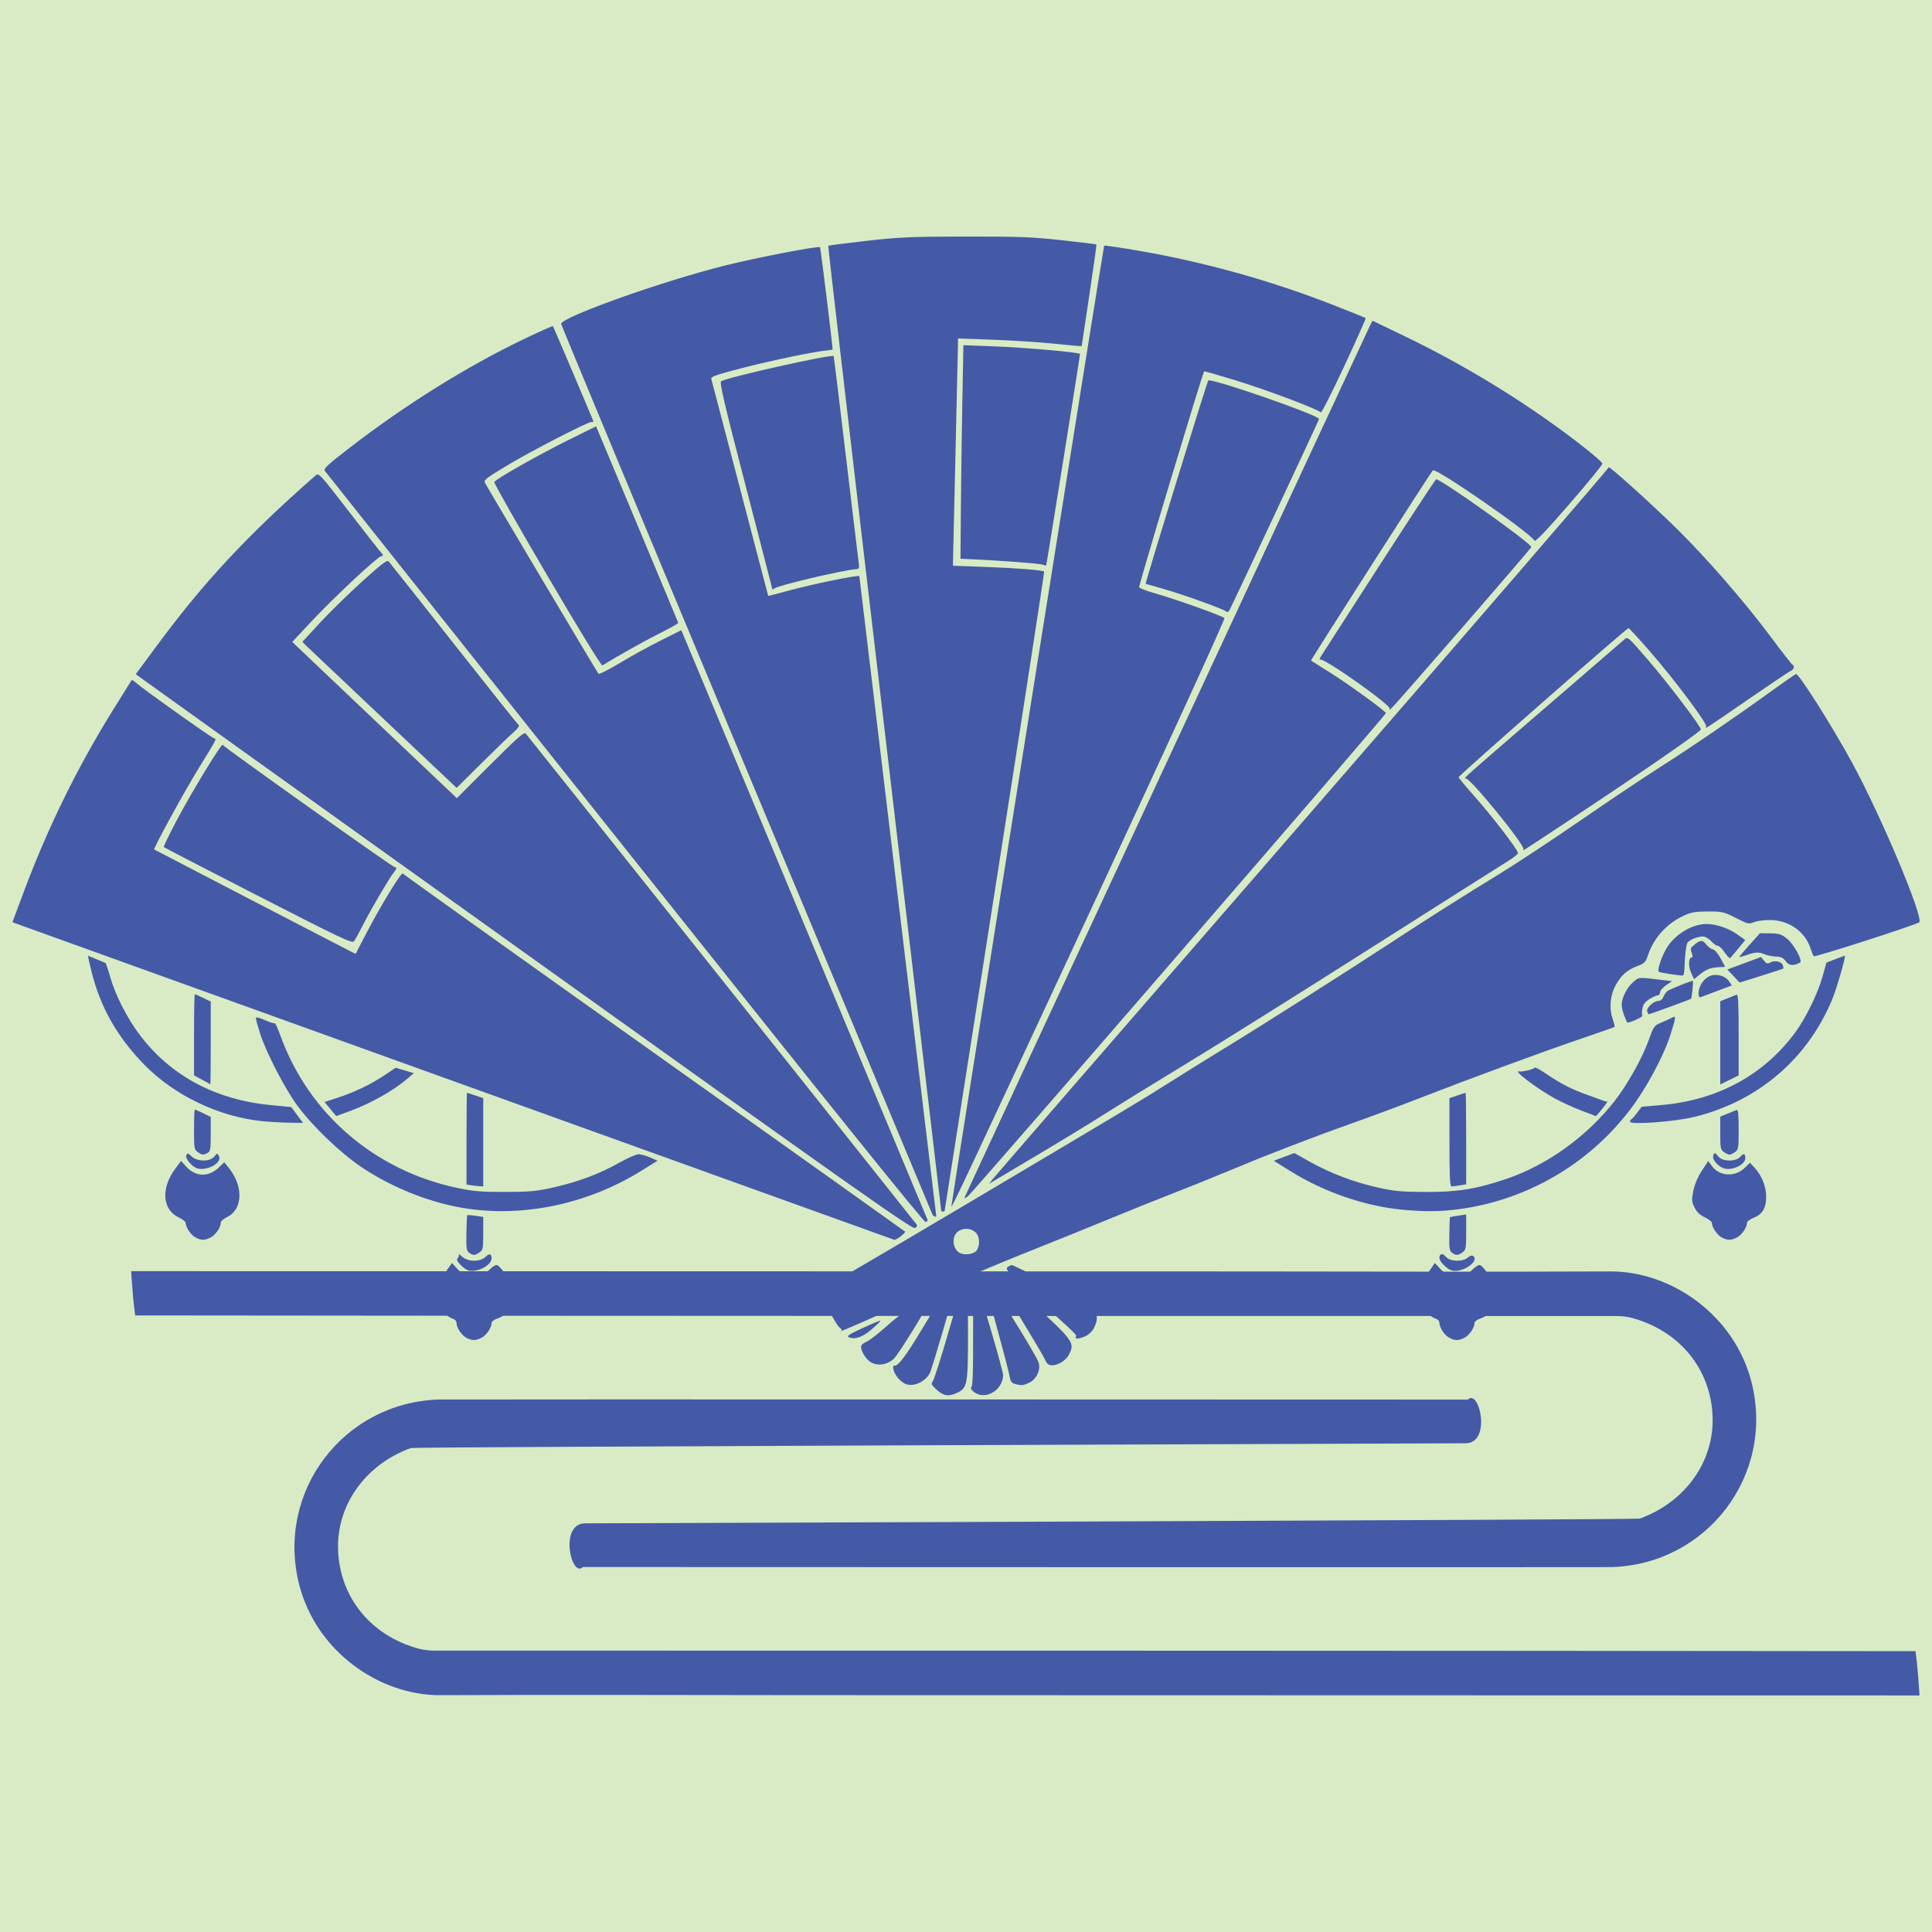
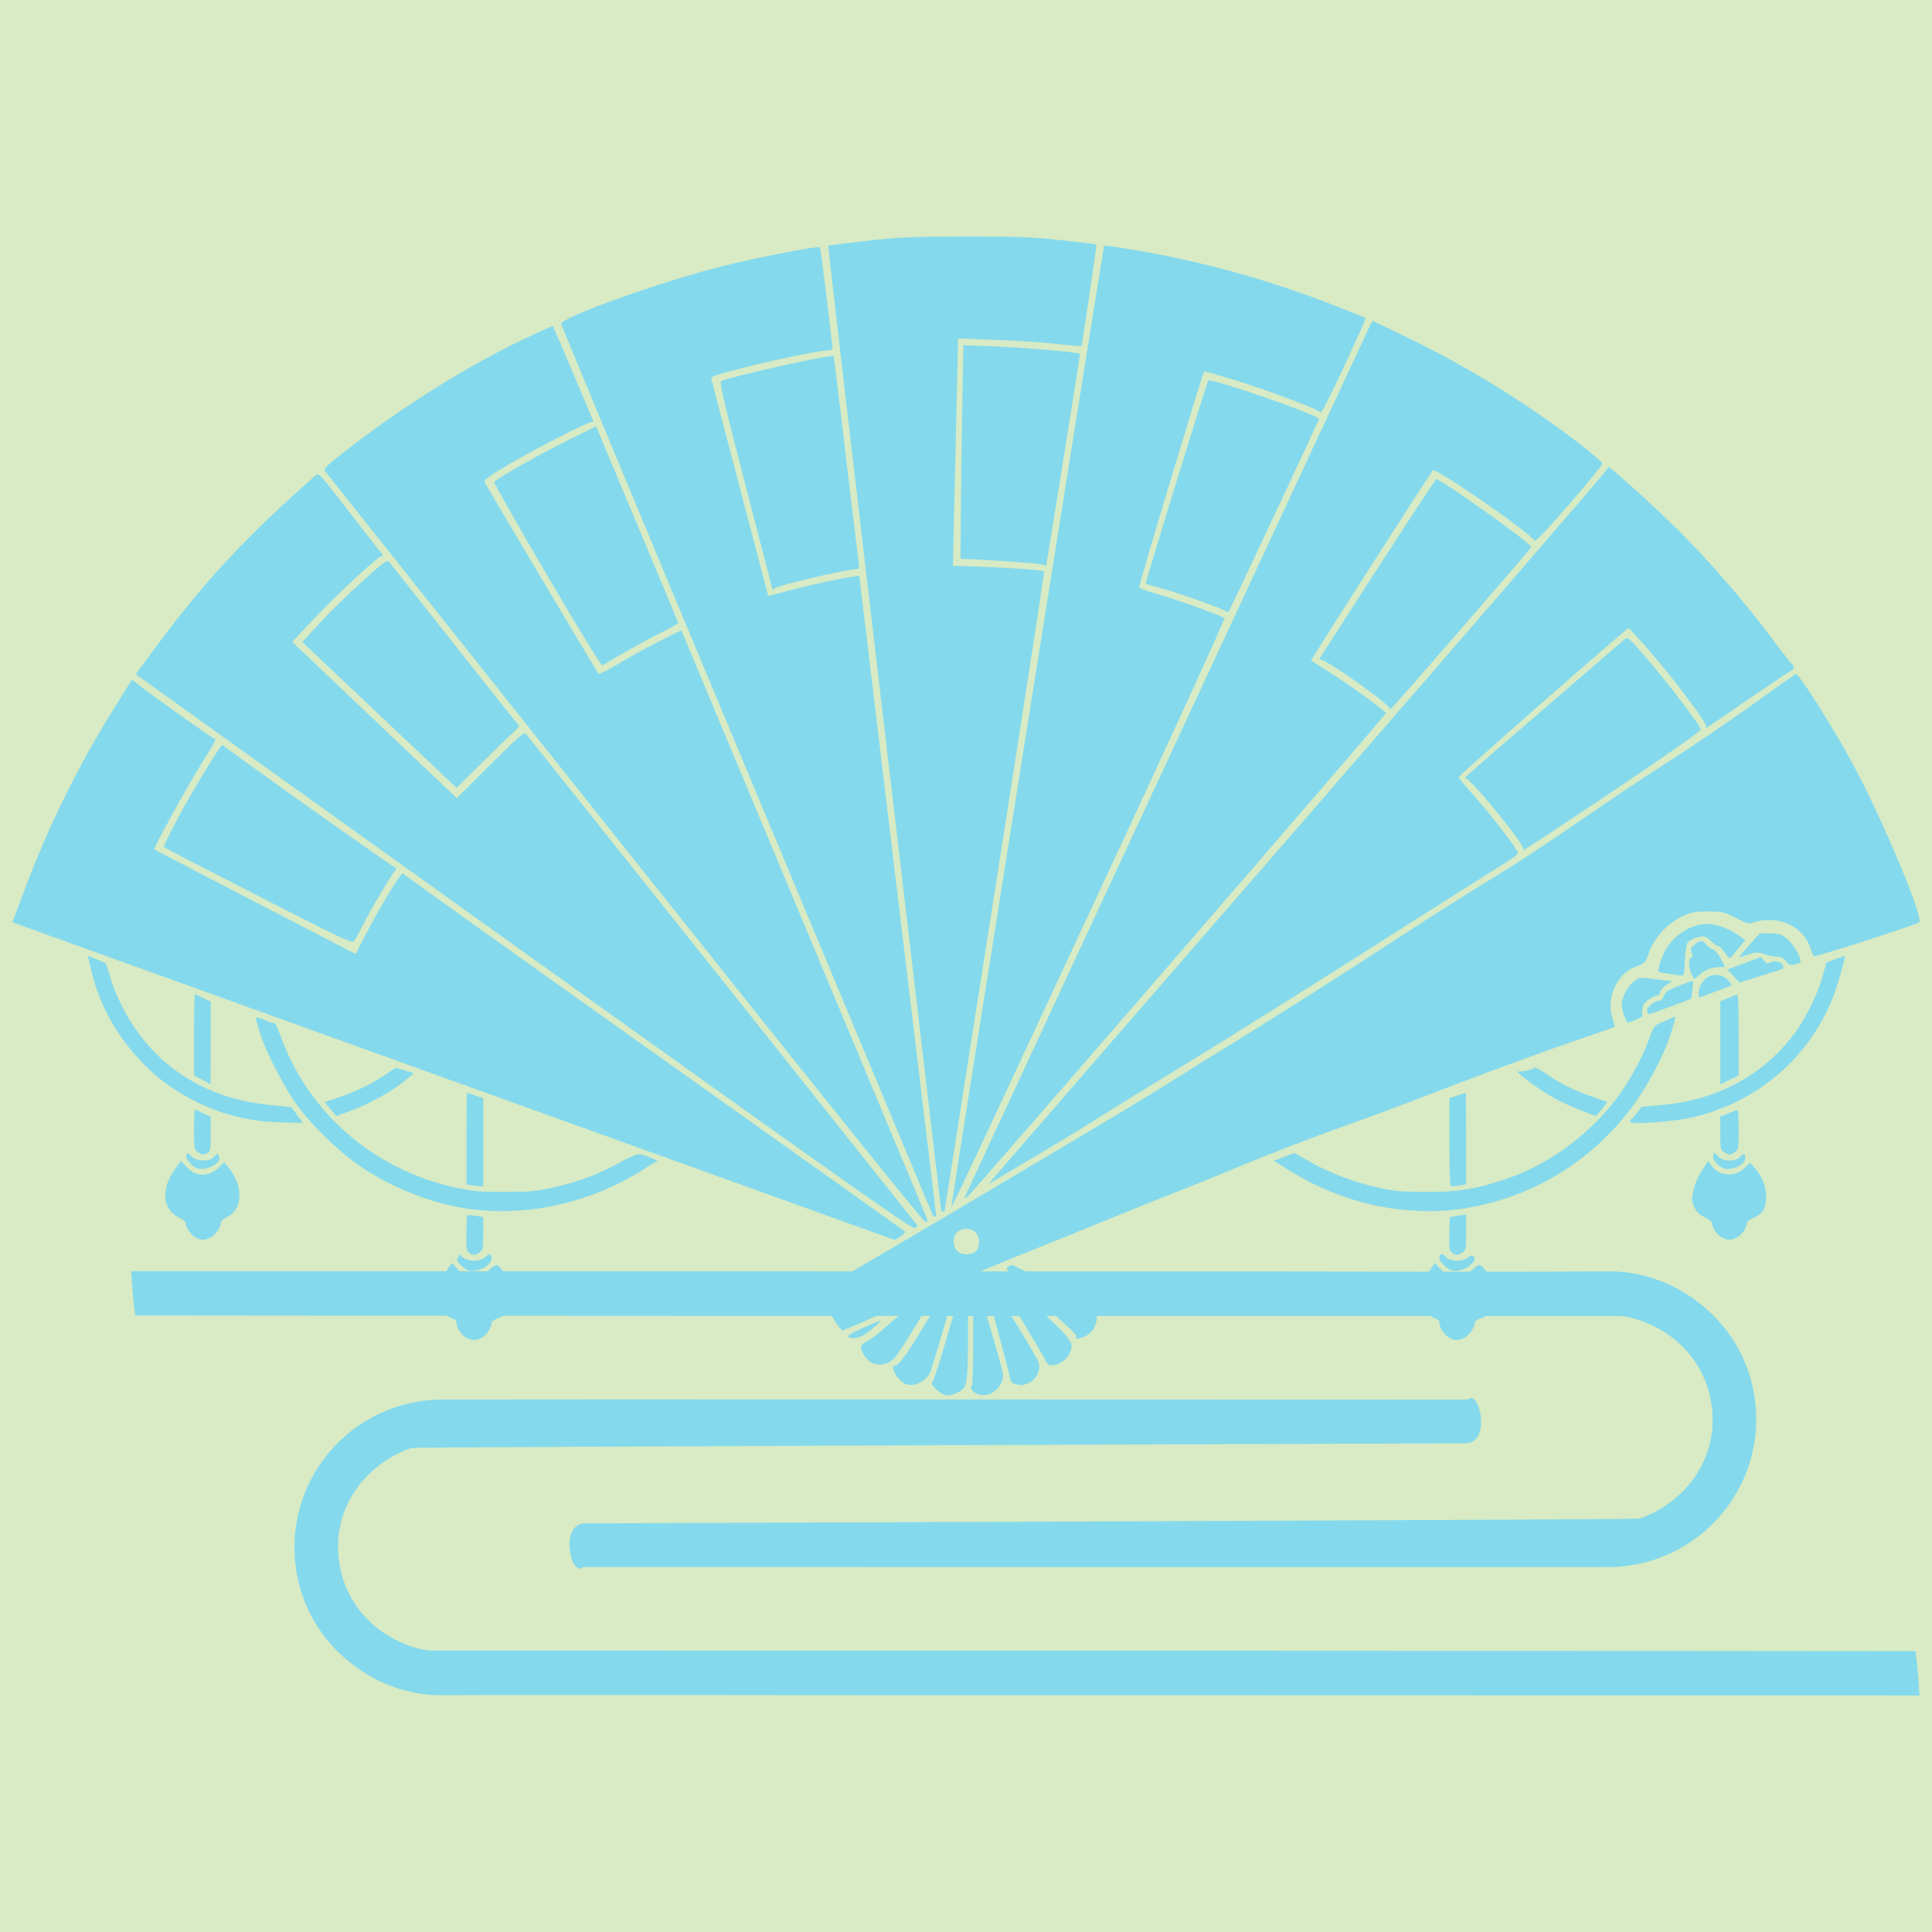
<svg xmlns="http://www.w3.org/2000/svg" version="1.1" viewBox="108 65 2048 2048" width="2048" height="2048">
  <defs />
+   <style>
+     path {
+       fill: #85D9EC; 
+     } 
+     @media (prefers-color-scheme: dark) {
+       path {
+         fill: #495AA1; 
+       }
+     }
+   </style>
  <g id="2048" stroke-opacity="1" stroke="none" stroke-dasharray="none" fill-opacity="1" fill="none">
    <rect fill="#d8ebc4" x="108" y="65" width="2048" height="2048" />
    <g id="2048_レイヤー_1">
      <g id="Graphic_4">
        <path d="M 2138.526 1815.322 C 2140.593 1830.453 2141.622 1845.407 2142.781 1862.249 C 2136.559 1862.249 2131.799 1862.251 2127.039 1862.249 C 1738.6 1862.153 1350.159 1862.063 961.72 1861.956 C 832.749 1861.919 703.775 1861.374 574.809 1861.972 C 510.277 1862.272 442.611 1815.61 424.837 1743.486 C 400.724 1645.64 472.232 1551.829 573.158 1548.543 C 582.619 1548.234 1656.685 1548.62 1663.99 1548.62 C 1676.128 1536.482 1689.543 1594.935 1661.435 1594.935 C 1657.879 1594.935 547.097 1598.687 543.601 1599.949 C 495.224 1617.429 464.442 1660.709 466.398 1708.669 C 468.442 1758.871 501.697 1799.313 552.341 1812.789 C 557.763 1814.232 563.591 1814.701 569.228 1814.703 C 824.883 1814.79 1080.536 1814.722 1336.191 1814.784 C 1603.29 1814.845 1870.39 1815.019 2138.526 1815.322 Z" fill="#445aa6" />
      </g>
      <g id="Graphic_5">
        <path d="M 251.267 1459.416 C 249.2 1444.285 248.171 1429.331 247.012 1412.489 C 253.234 1412.489 257.994 1412.487 262.755 1412.489 C 651.193 1412.585 1039.634 1412.674 1428.073 1412.782 C 1557.044 1412.819 1686.018 1413.364 1814.985 1412.766 C 1879.516 1412.466 1947.182 1459.128 1964.956 1531.252 C 1989.07 1629.098 1917.561 1722.909 1816.636 1726.195 C 1807.174 1726.504 733.108 1726.118 725.803 1726.118 C 713.666 1738.256 700.25 1679.803 728.359 1679.803 C 731.914 1679.803 1842.696 1676.051 1846.192 1674.789 C 1894.569 1657.308 1925.351 1614.029 1923.396 1566.069 C 1921.351 1515.867 1888.096 1475.424 1837.452 1461.949 C 1832.03 1460.506 1826.202 1460.037 1820.565 1460.035 C 1564.91 1459.948 1309.257 1460.016 1053.602 1459.954 C 786.503 1459.893 519.403 1459.719 251.267 1459.416 Z" fill="#445aa6" />
      </g>
      <g id="Graphic_3">
        <path d="M 1100.946 1538.185 C 1095.308 1533.018 1094.718 1531.783 1096.732 1529.357 C 1098.02 1527.805 1105.364 1504.84 1113.053 1478.324 C 1125.716 1434.653 1128.54 1427.352 1132.804 1427.265 C 1133.535 1427.25 1134.133 1449.644 1134.133 1477.03 C 1134.133 1532.681 1133.496 1536.252 1122.653 1541.398 C 1113.616 1545.686 1108.267 1544.895 1100.946 1538.185 Z M 1144.765 1542.935 C 1139.859 1541.131 1135.688 1536.562 1137.772 1535.274 C 1139.13 1534.435 1139.663 1517.352 1139.527 1479.022 C 1139.4 1442.863 1139.961 1423.586 1141.163 1422.843 C 1142.17 1422.222 1142.993 1421.991 1142.993 1422.332 C 1142.993 1422.672 1149.373 1444.417 1157.17 1470.653 C 1164.967 1496.889 1171.346 1520.26 1171.346 1522.588 C 1171.346 1536.228 1156.803 1547.361 1144.765 1542.935 Z M 1067.682 1531.952 C 1062.429 1529.657 1056.593 1522.712 1055.199 1517.099 C 1054.524 1514.38 1054.68 1512.387 1055.545 1512.669 C 1059.658 1514.01 1067.787 1503.299 1087.008 1471.208 C 1104.472 1442.05 1108.794 1436.012 1113.331 1434.43 C 1116.317 1433.389 1119.012 1432.791 1119.321 1433.099 C 1120.09 1433.869 1095.86 1516.521 1093.678 1520.569 C 1088.549 1530.087 1075.995 1535.584 1067.682 1531.952 Z M 1183.75 1531.976 C 1180.28 1531.013 1179.074 1529.228 1178.184 1523.736 C 1177.558 1519.88 1170.991 1494.825 1163.59 1468.058 C 1156.189 1441.29 1150.775 1418.747 1151.559 1417.963 C 1153.347 1416.176 1207.139 1501.98 1209.147 1509.822 C 1211.17 1517.721 1206.554 1527.11 1198.851 1530.765 C 1192.555 1533.753 1190.686 1533.903 1183.75 1531.976 Z M 1031.924 1509.498 C 1026.538 1506.783 1020.723 1497.859 1020.723 1492.307 C 1020.723 1490.867 1023.314 1488.616 1026.482 1487.304 C 1029.649 1485.992 1039.438 1478.419 1048.235 1470.474 C 1059.039 1460.717 1069.017 1453.622 1078.986 1448.61 C 1087.102 1444.529 1094.022 1441.469 1094.363 1441.81 C 1095.832 1443.279 1060.087 1501.585 1055.198 1505.693 C 1048.066 1511.686 1039.155 1513.143 1031.924 1509.498 Z M 1217.911 1510.081 C 1216.968 1508.862 1215.776 1506.669 1215.261 1505.207 C 1214.747 1503.745 1202.245 1482.62 1187.48 1458.261 C 1162.906 1417.72 1157.992 1406.882 1168.372 1416.116 C 1248.015 1486.975 1247.858 1486.794 1241.37 1500.468 C 1237 1509.677 1222.269 1515.713 1217.911 1510.081 Z M 602.101 1482.941 C 597.129 1480.243 591.889 1472.136 591.889 1467.141 C 591.889 1465.6 590.494 1463.836 588.788 1463.221 C 575.508 1458.429 569.164 1444.622 573.206 1429.303 C 574.482 1424.464 578.117 1416.739 581.283 1412.138 L 587.039 1403.771 L 592.734 1409.987 C 602.293 1420.422 617.154 1420.986 626.465 1411.267 C 629.255 1408.356 632.784 1405.975 634.307 1405.977 C 637.978 1405.981 647.87 1420.936 650.244 1430.07 C 651.698 1435.667 651.55 1439.263 649.6 1445.743 C 646.521 1455.973 642.954 1460.154 635.09 1462.749 C 631.797 1463.836 629.102 1465.899 629.102 1467.334 C 629.102 1472.328 623.692 1480.357 618.528 1483.027 C 612.105 1486.348 608.344 1486.329 602.101 1482.941 Z M 1644.06 1482.941 C 1639.088 1480.243 1633.848 1472.136 1633.848 1467.141 C 1633.848 1465.6 1632.453 1463.836 1630.747 1463.221 C 1617.467 1458.429 1611.123 1444.622 1615.165 1429.303 C 1616.441 1424.464 1620.076 1416.739 1623.242 1412.138 L 1628.998 1403.771 L 1634.693 1409.987 C 1644.252 1420.422 1659.113 1420.986 1668.424 1411.267 C 1671.214 1408.356 1674.743 1405.975 1676.266 1405.977 C 1679.938 1405.981 1689.83 1420.936 1692.203 1430.07 C 1693.657 1435.667 1693.509 1439.263 1691.559 1445.743 C 1688.48 1455.973 1684.913 1460.154 1677.049 1462.749 C 1673.756 1463.836 1671.061 1465.899 1671.061 1467.334 C 1671.061 1472.328 1665.651 1480.357 1660.487 1483.027 C 1654.064 1486.348 1650.303 1486.329 1644.06 1482.941 Z M 1007.689 1482.483 C 1005.127 1481.411 1008.41 1479.26 1022.563 1472.738 C 1032.552 1468.136 1040.998 1464.643 1041.333 1464.978 C 1041.668 1465.312 1037.56 1469.369 1032.205 1473.992 C 1022.361 1482.49 1014.345 1485.266 1007.689 1482.483 Z M 1248.42 1482.186 C 1249.686 1480.138 1251.031 1481.46 1207.011 1441.457 C 1176.552 1413.778 1173.262 1410.25 1176.023 1408.232 C 1177.722 1406.989 1179.764 1405.973 1180.56 1405.973 C 1181.357 1405.973 1199.403 1414.677 1220.663 1425.316 C 1269.833 1449.92 1275.698 1455.788 1267.785 1472.463 C 1266.192 1475.82 1262.457 1479.555 1259.1 1481.148 C 1252.476 1484.292 1246.777 1484.845 1248.42 1482.186 Z M 1000.025 1475.489 C 1000.825 1475.058 999.922 1473.614 998.02 1472.282 C 996.118 1470.949 991.213 1462.861 987.12 1454.308 C 983.027 1445.754 978.946 1437.371 978.05 1435.679 C 975.926 1431.665 975.996 1430.782 978.44 1430.782 C 980.956 1430.782 1024.579 1405.458 1139.449 1337.313 C 1298.873 1242.739 1320.875 1229.55 1347.764 1212.44 C 1362.328 1203.173 1388.997 1186.599 1407.027 1175.608 C 1444.032 1153.051 1534.074 1095.917 1580.687 1065.415 C 1624.104 1037.005 1659.604 1014.504 1696.756 991.847 C 1714.299 981.148 1753.18 955.501 1783.158 934.853 C 1813.136 914.205 1851.013 888.827 1867.329 878.456 C 1900.528 857.356 1946.296 826.123 1984.361 798.592 C 1998.3 788.51 2010.66 779.916 2011.827 779.493 C 2014.602 778.488 2049.93 834.311 2071.2 873.309 C 2102.143 930.044 2148.016 1039.249 2142.37 1042.738 C 2136.86 1046.144 2031.849 1079.908 2030.699 1078.644 C 2030.007 1077.883 2028.422 1074.07 2027.176 1070.172 C 2021.583 1052.67 2004.529 1040.595 1984.921 1040.252 C 1978.459 1040.139 1970.595 1041.144 1967.405 1042.49 C 1961.916 1044.805 1960.912 1044.575 1948.075 1038.06 C 1935.276 1031.563 1933.653 1031.189 1918.424 1031.215 C 1904.795 1031.238 1900.778 1031.958 1892.353 1035.884 C 1874.961 1043.991 1861.18 1059.162 1855.222 1076.761 C 1852.412 1085.062 1851.423 1086.111 1843.563 1089.113 C 1832.982 1093.155 1827.085 1098.242 1821.193 1108.413 C 1815.027 1119.054 1813.467 1133.241 1817.242 1144.322 C 1818.851 1149.044 1819.864 1153.21 1819.494 1153.581 C 1819.124 1153.951 1802.122 1159.927 1781.711 1166.861 C 1742.579 1180.156 1664.019 1209.136 1609.04 1230.558 C 1591.009 1237.583 1559.91 1249.123 1539.93 1256.202 C 1497.214 1271.337 1452.238 1288.721 1407.913 1307.228 C 1390.37 1314.553 1365.251 1324.679 1352.094 1329.732 C 1338.937 1334.784 1309.034 1346.794 1285.642 1356.42 C 1262.252 1366.047 1227.165 1380.257 1207.673 1387.997 C 1164.298 1405.223 1091.277 1435.988 1040.215 1458.551 C 1007.378 1473.061 994.365 1478.545 1000.025 1475.489 Z M 1142.268 1391.664 C 1145.909 1388.642 1147.018 1379.991 1144.449 1374.646 C 1139.785 1364.942 1123.587 1365.42 1119.798 1375.374 C 1117.278 1381.993 1119.862 1390.291 1125.333 1393.149 C 1129.955 1395.564 1138.468 1394.817 1142.268 1391.664 Z M 604.981 1411.859 C 602.922 1411.445 599.013 1408.785 596.293 1405.946 C 592.428 1401.911 591.791 1400.253 593.376 1398.343 C 594.49 1397 594.811 1395.177 594.089 1394.292 C 593.366 1393.407 594.962 1394.61 597.634 1396.965 C 604.172 1402.728 616.695 1402.942 622.603 1397.392 C 626.877 1393.376 629.102 1393.875 629.102 1398.849 C 629.102 1406.124 614.81 1413.832 604.981 1411.859 Z M 1647.139 1411.814 C 1642.152 1410.591 1633.848 1402.371 1633.848 1398.658 C 1633.848 1393.661 1637.232 1392.978 1640.71 1397.273 C 1644.849 1402.384 1658.572 1402.887 1663.839 1398.121 C 1665.739 1396.401 1668.141 1395.518 1669.177 1396.158 C 1677.435 1401.261 1658.616 1414.63 1647.139 1411.814 Z M 605.295 1392.986 C 602.501 1390.943 602.116 1388.194 602.391 1372.219 C 602.566 1362.092 602.992 1353.523 603.339 1353.176 C 603.685 1352.83 607.63 1353.095 612.105 1353.766 L 620.242 1354.987 L 620.242 1372.405 C 620.242 1388.397 619.919 1390.05 616.303 1392.583 C 611.49 1395.954 609.455 1396.028 605.295 1392.986 Z M 1647.246 1392.981 C 1644.458 1390.942 1644.063 1388.235 1644.345 1373.097 C 1644.525 1363.46 1644.828 1355.426 1645.019 1355.245 C 1645.21 1355.064 1649.154 1354.352 1653.784 1353.663 L 1662.201 1352.41 L 1662.201 1371.117 C 1662.201 1388.439 1661.909 1390.028 1658.263 1392.583 C 1653.448 1395.955 1651.414 1396.029 1647.246 1392.981 Z M 315.03 1376.619 C 310.271 1374.036 304.819 1365.866 304.819 1361.315 C 304.819 1360.048 301.43 1357.397 297.288 1355.425 C 280.11 1347.248 278.449 1324.725 293.516 1304.273 L 299.902 1295.604 L 305.707 1301.94 C 315.518 1312.65 329.197 1312.943 339.873 1302.67 L 345.688 1297.075 L 350.022 1302.35 C 366.283 1322.142 365.653 1346.878 348.677 1355.173 C 345.022 1356.959 342.032 1359.59 342.032 1361.02 C 342.032 1366.006 336.618 1374.036 331.457 1376.705 C 325.035 1380.026 321.273 1380.006 315.03 1376.619 Z M 600.749 1215.382 C 350.759 1125.343 140.581 1049.627 133.688 1047.124 L 121.154 1042.574 L 133.92 1008.528 C 159.18 941.162 190.57 877.394 228.314 816.77 C 238.629 800.202 247.307 786.31 247.598 785.9 C 247.889 785.49 249.919 786.765 252.108 788.733 C 259.475 795.356 333.216 847.781 335.166 847.781 C 337.982 847.781 336.909 849.842 319.436 878 C 304.591 901.921 270.227 964.605 271.475 965.485 C 272.281 966.053 469.068 1068.165 477.747 1072.518 L 484.989 1076.151 L 496.199 1054.555 C 511.198 1025.661 533.649 988.846 534.99 990.945 C 535.584 991.874 655.284 1077.344 800.99 1180.879 C 946.696 1284.413 1066.566 1369.738 1067.369 1370.489 C 1068.586 1371.629 1058.047 1379.71 1055.954 1379.241 C 1055.582 1379.157 850.74 1305.421 600.749 1215.382 Z M 1932.902 1376.619 C 1928.143 1374.036 1922.691 1365.866 1922.691 1361.315 C 1922.691 1360.048 1919.302 1357.397 1915.159 1355.425 C 1909.899 1352.921 1906.606 1349.758 1904.236 1344.933 C 1901.179 1338.709 1901.059 1336.96 1903.026 1327.256 C 1904.391 1320.522 1907.746 1312.592 1911.978 1306.098 L 1918.747 1295.71 L 1922.797 1301.188 C 1930.818 1312.037 1947.182 1312.948 1957.331 1303.113 L 1963.033 1297.586 L 1967.711 1302.606 C 1975.432 1310.89 1980.152 1322.505 1980.22 1333.391 C 1980.297 1345.549 1976.338 1352.21 1966.811 1355.953 C 1963.012 1357.445 1959.903 1359.781 1959.903 1361.143 C 1959.903 1366.018 1954.436 1374.064 1949.329 1376.705 C 1942.907 1380.026 1939.145 1380.006 1932.902 1376.619 Z M 667.885 1077.605 C 444.256 917.577 259.194 785.051 256.637 783.101 L 251.988 779.558 L 274.416 749.235 C 324.57 681.431 370.165 632.536 442.293 569.211 C 445.952 566 446.211 566.277 477.734 607.071 C 495.2 629.673 510.486 649.164 511.704 650.385 C 514.418 653.103 514.535 654.629 512.029 654.629 C 508.763 654.629 462.55 697.741 439.71 722.095 L 417.838 745.417 L 422.021 749.501 C 424.321 751.748 463.571 789.026 509.242 832.341 L 592.28 911.096 L 627.694 875.683 C 657.117 846.259 663.49 840.68 665.371 842.696 C 667.015 844.458 1068.276 1348.391 1079.57 1362.878 C 1080.658 1364.272 1080.082 1365.568 1077.842 1366.767 C 1074.988 1368.294 1013.42 1324.868 667.885 1077.605 Z M 770.653 964.306 C 596.8 745.913 453.625 565.92 452.488 564.322 C 450.707 561.82 454.401 558.345 479.032 539.356 C 537.74 494.093 602.657 453.58 662.582 424.806 C 679.535 416.666 693.724 410.325 694.113 410.714 C 694.669 411.27 737.196 511.334 737.196 512.085 C 737.196 512.19 736.2 512.298 734.981 512.326 C 730.608 512.427 671.994 542.595 646.427 557.904 C 623.306 571.749 620.539 573.904 622.113 576.844 C 626.318 584.702 741.18 777.922 742.416 779.217 C 743.167 780.005 753.222 774.949 764.76 767.981 C 776.298 761.012 795.748 750.297 807.983 744.169 L 830.228 733.028 L 960.473 1044.871 C 1032.108 1216.385 1090.951 1357.333 1091.236 1358.089 C 1091.521 1358.845 1090.628 1359.896 1089.252 1360.424 C 1087.545 1361.079 986.333 1235.241 770.653 964.306 Z M 1096.408 1352.369 C 1095.917 1351.151 1007.223 1138.838 899.311 880.564 C 791.398 622.289 703.001 409.809 702.874 408.386 C 702.253 401.466 809.772 363.116 876.302 346.529 C 910.981 337.882 975.635 325.423 977.281 327.07 C 977.876 327.665 990.598 431.136 990.598 435.378 C 990.598 435.663 988.532 436.066 986.007 436.275 C 973.07 437.346 927.21 446.784 896.2 454.759 C 867.319 462.185 861.309 464.267 861.984 466.609 C 862.434 468.172 876.152 520.485 892.467 582.861 C 908.783 645.237 922.217 696.435 922.322 696.635 C 922.426 696.835 932.847 694.176 945.479 690.726 C 970.73 683.829 1018.951 674.031 1018.951 675.796 C 1018.951 676.41 1037.291 829.159 1059.707 1015.239 C 1082.124 1201.319 1100.465 1353.795 1100.465 1354.075 C 1100.465 1355.63 1097.161 1354.241 1096.408 1352.369 Z M 605.756 1346.564 C 567.201 1341.305 524.77 1324.842 490.883 1301.992 C 468.743 1287.064 439.487 1259.005 423.422 1237.291 C 410.084 1219.264 390.156 1180.746 383.741 1160.595 C 381.268 1152.825 379.245 1145.493 379.245 1144.301 C 379.245 1142.848 382.393 1143.527 388.801 1146.361 C 394.058 1148.686 398.77 1150.176 399.272 1149.674 C 399.775 1149.171 402.439 1155 405.193 1162.627 C 435.327 1246.098 505.917 1306.498 594.547 1324.647 C 610.498 1327.914 619.514 1328.617 644.164 1328.514 C 670.318 1328.406 677.081 1327.753 695.47 1323.559 C 721.445 1317.635 743.662 1309.244 764.663 1297.427 C 773.435 1292.491 782.605 1288.484 785.042 1288.523 C 787.478 1288.562 792.986 1290.129 797.281 1292.007 L 805.09 1295.421 L 786.649 1306.782 C 731.989 1340.455 666.52 1354.853 605.756 1346.564 Z M 1105.781 1348.725 C 1105.781 1348.427 1078.671 1118.236 1045.536 837.192 C 1012.402 556.146 985.6 325.892 985.977 325.516 C 986.353 325.139 1004.492 322.81 1026.286 320.34 C 1061.449 316.354 1073.29 315.838 1131.475 315.757 C 1187.869 315.678 1202.122 316.221 1233.367 319.642 C 1253.347 321.829 1269.939 323.849 1270.238 324.13 C 1270.538 324.411 1267.149 348.697 1262.707 378.098 C 1258.266 407.499 1254.632 431.731 1254.632 431.947 C 1254.632 432.163 1241.674 431.002 1225.836 429.366 C 1209.999 427.73 1180.494 425.812 1160.271 425.102 L 1123.501 423.812 L 1123.461 430.683 C 1123.438 434.462 1122.261 486.595 1120.843 546.534 C 1119.425 606.473 1118.247 657.581 1118.225 660.107 L 1118.185 664.699 L 1152.297 665.949 C 1185.959 667.183 1213.243 669.355 1214.814 670.925 C 1215.257 671.369 1191.703 823.956 1162.472 1010.009 C 1133.241 1196.062 1109.325 1348.508 1109.325 1348.778 C 1109.325 1349.047 1108.527 1349.268 1107.553 1349.268 C 1106.578 1349.268 1105.781 1349.024 1105.781 1348.725 Z M 1593.977 1347.273 C 1554.952 1343.562 1511.441 1328.574 1476.513 1306.811 L 1458.284 1295.453 L 1469.189 1291.353 L 1480.094 1287.254 L 1495.816 1296.117 C 1517.562 1308.375 1542.287 1317.852 1567.397 1323.552 C 1585.779 1327.725 1592.744 1328.401 1618.786 1328.538 C 1652.795 1328.717 1672.574 1325.542 1704.567 1314.768 C 1747.913 1300.17 1790.4 1269.596 1819.775 1231.86 C 1833.108 1214.732 1848.743 1186.853 1855.457 1168.233 C 1861.114 1152.543 1861.41 1152.131 1869.37 1148.843 C 1873.844 1146.996 1878.899 1144.68 1880.605 1143.697 C 1884.837 1141.257 1884.652 1143.171 1878.904 1161.327 C 1871.606 1184.382 1853.558 1218.068 1836.352 1240.752 C 1792.331 1298.789 1727.037 1336.951 1655.113 1346.682 C 1634.742 1349.438 1618.406 1349.595 1593.977 1347.273 Z M 1116.498 1343.882 C 1116.277 1341.401 1277.719 326.16 1278.451 325.428 C 1278.911 324.968 1295.925 327.474 1316.259 330.997 C 1385.295 342.959 1456.103 362.749 1521.167 388.266 C 1539.771 395.562 1555.305 401.842 1555.688 402.222 C 1556.07 402.602 1545.77 425.69 1532.799 453.528 C 1519.827 481.367 1508.68 503.279 1508.027 502.222 C 1506.1 499.104 1450.219 478.075 1416.332 467.716 C 1399.086 462.443 1384.729 458.375 1384.429 458.676 C 1382.777 460.328 1314.898 685.786 1315.545 687.472 C 1315.972 688.583 1324.17 691.698 1333.764 694.396 C 1353.941 700.07 1403.543 717.773 1405.919 720.149 C 1406.886 721.116 1351.361 842.419 1267.039 1023.553 C 1133.867 1309.621 1116.7 1346.15 1116.498 1343.882 Z M 1130.976 1333.32 C 1133.251 1327.805 1557.216 416.035 1560.014 410.64 L 1562.944 404.991 L 1596.112 420.941 C 1660.147 451.734 1722.868 490.068 1778.27 532.273 C 1793.863 544.153 1806.622 555.031 1806.622 556.446 C 1806.622 557.861 1790.707 577.345 1771.256 599.743 C 1746.58 628.157 1735.484 639.742 1734.547 638.068 C 1729.784 629.557 1629.81 560.381 1626.862 563.558 C 1624.2 566.427 1497.159 764.848 1497.73 765.246 C 1498.036 765.461 1507.059 771.139 1517.78 777.864 C 1537.827 790.441 1577.145 818.994 1577.141 820.974 C 1577.137 822.946 1137.908 1330.566 1133.823 1333.32 C 1130.318 1335.682 1130.001 1335.682 1130.976 1333.32 Z M 607.395 1321.418 L 602.521 1320.68 L 602.521 1272.067 C 602.521 1245.329 602.778 1223.453 603.092 1223.453 C 603.405 1223.453 607.393 1224.724 611.952 1226.278 L 620.242 1229.102 L 620.242 1275.895 L 620.242 1322.688 L 616.255 1322.422 C 614.062 1322.276 610.075 1321.824 607.395 1321.418 Z M 1644.48 1275.895 L 1644.48 1229.102 L 1652.77 1226.278 C 1657.33 1224.724 1661.317 1223.453 1661.63 1223.453 C 1661.944 1223.453 1662.201 1245.278 1662.201 1271.953 L 1662.201 1320.452 L 1655.556 1321.55 C 1651.901 1322.154 1647.914 1322.657 1646.696 1322.668 C 1644.979 1322.683 1644.48 1312.158 1644.48 1275.895 Z M 1160.714 1314.434 C 1163.15 1311.377 1311.071 1140.871 1489.427 935.533 C 1667.783 730.195 1813.488 561.389 1813.216 560.41 C 1812.392 557.446 1858.11 598.604 1885.209 625.223 C 1916.925 656.378 1957.503 703.067 1985.295 740.382 C 1996.987 756.081 2007.221 769.191 2008.037 769.516 C 2010.476 770.487 2009.716 774.673 2006.904 775.752 C 2005.464 776.305 1985.33 789.801 1962.16 805.744 C 1913.132 839.481 1915.369 838.046 1916.545 834.983 C 1917.773 831.783 1882.701 785.014 1856.711 755.192 C 1845.031 741.791 1834.937 730.826 1834.28 730.826 C 1832.4 730.826 1654.227 887.151 1654.227 888.8 C 1654.227 889.61 1661.802 898.786 1671.061 909.192 C 1689.569 929.993 1717.134 965.906 1717.134 969.218 C 1717.134 970.374 1712.15 974.37 1706.059 978.097 C 1699.967 981.824 1634.779 1023.146 1561.195 1069.923 C 1487.611 1116.7 1400.179 1171.504 1366.902 1191.709 C 1333.625 1211.914 1294.153 1236.242 1279.186 1245.771 C 1264.219 1255.3 1233.235 1274.21 1210.331 1287.794 C 1187.427 1301.378 1165.897 1314.179 1162.486 1316.242 L 1156.284 1319.993 Z M 317.91 1303.764 C 312.3 1302.638 304.124 1293.386 305.521 1289.745 C 306.567 1287.019 307.121 1287.127 311.053 1290.821 C 317.127 1296.526 330.568 1296.635 335.119 1291.014 C 338.173 1287.243 338.35 1287.223 340.083 1290.46 C 343.672 1297.166 328.973 1305.986 317.91 1303.764 Z M 1935.981 1303.72 C 1930.163 1302.293 1922.986 1294.475 1923.985 1290.653 C 1925.118 1286.321 1925.848 1286.376 1929.662 1291.086 C 1934.062 1296.521 1948.494 1296.568 1952.872 1291.161 C 1956.105 1287.169 1958.132 1287.704 1958.132 1292.549 C 1958.132 1299.337 1945.036 1305.941 1935.981 1303.72 Z M 317.617 1286.26 C 313.921 1283.671 313.679 1282.199 313.679 1262.338 C 313.679 1250.697 314.056 1241.174 314.518 1241.174 C 314.979 1241.174 318.966 1242.927 323.378 1245.071 L 331.399 1248.968 L 331.399 1267.159 C 331.399 1283.33 331.019 1285.554 327.972 1287.184 C 323.425 1289.618 322.263 1289.514 317.617 1286.26 Z M 1935.489 1286.26 C 1931.873 1283.727 1931.551 1282.074 1931.551 1266.074 L 1931.551 1248.647 L 1939.082 1245.602 C 1943.224 1243.927 1947.61 1242.16 1948.828 1241.676 C 1950.527 1241 1951.043 1245.777 1951.043 1262.148 C 1951.043 1282.205 1950.804 1283.669 1947.105 1286.26 C 1944.939 1287.777 1942.325 1289.019 1941.297 1289.019 C 1940.269 1289.019 1937.656 1287.777 1935.489 1286.26 Z M 386.333 1253.527 C 340.21 1248.92 292.685 1226.169 260.737 1193.4 C 232.162 1164.091 214.242 1132.361 204.905 1094.537 C 202.679 1085.522 201.058 1078.146 201.302 1078.146 C 201.547 1078.146 205.601 1079.798 210.311 1081.817 C 215.021 1083.836 219.274 1085.616 219.761 1085.772 C 220.248 1085.928 222.47 1092.45 224.699 1100.264 C 230.291 1119.876 242.63 1144.144 256.067 1161.958 C 288.705 1205.228 336.323 1230.8 394.685 1236.399 L 416.747 1238.516 L 422.974 1246.933 L 429.201 1255.35 L 414.412 1255.102 C 406.278 1254.966 393.642 1254.257 386.333 1253.527 Z M 1835.861 1253.999 C 1835.861 1252.955 1836.492 1251.835 1837.263 1251.511 C 1838.035 1251.186 1840.816 1248.067 1843.443 1244.579 L 1848.221 1238.239 L 1869.958 1236.311 C 1929.392 1231.042 1978.707 1203.955 2011.752 1158.43 C 2022.599 1143.488 2035.165 1117.504 2040.041 1099.939 L 2044.075 1085.406 L 2053.536 1081.776 C 2058.74 1079.78 2063.24 1078.146 2063.537 1078.146 C 2064.972 1078.146 2055.102 1112.519 2050.376 1123.98 C 2024.294 1187.23 1971.861 1232.173 1904.719 1248.83 C 1883.784 1254.024 1835.861 1257.621 1835.861 1253.999 Z M 458.26 1240.655 L 452.048 1233.199 L 465.707 1228.712 C 484.114 1222.663 501.025 1214.563 515.444 1204.889 L 527.411 1196.861 L 537.052 1199.723 L 546.692 1202.586 L 540.495 1207.905 C 525.038 1221.17 501.556 1234.437 478.456 1242.954 L 464.471 1248.111 Z M 1784.172 1242.177 C 1775.724 1238.969 1763.116 1233.213 1756.156 1229.387 C 1737.134 1218.929 1710.623 1198.787 1718.463 1200.749 C 1721.519 1201.514 1734.854 1198.2 1734.854 1196.676 C 1734.854 1195.764 1740.636 1198.932 1747.702 1203.715 C 1763.365 1214.318 1774.151 1219.785 1791.56 1225.943 C 1798.87 1228.529 1806.046 1231.147 1807.508 1231.76 C 1808.97 1232.374 1810.838 1232.725 1811.658 1232.54 C 1812.479 1232.356 1810.19 1235.818 1806.572 1240.233 C 1802.954 1244.649 1799.89 1248.205 1799.764 1248.136 C 1799.637 1248.067 1792.621 1245.385 1784.172 1242.177 Z M 322.101 1209.509 L 313.689 1204.847 L 313.684 1161.875 C 313.681 1138.24 314.056 1118.903 314.518 1118.903 C 314.979 1118.903 318.966 1120.657 323.378 1122.8 L 331.399 1126.697 L 331.399 1170.645 C 331.399 1194.816 331.2 1214.498 330.956 1214.382 C 330.713 1214.266 326.728 1212.073 322.101 1209.509 Z M 1931.551 1170.465 L 1931.551 1126.376 L 1939.082 1123.331 C 1943.224 1121.656 1947.61 1119.89 1948.828 1119.405 C 1950.564 1118.715 1951.043 1127.882 1951.043 1161.759 L 1951.043 1204.995 L 1941.297 1209.775 L 1931.551 1214.554 Z M 1829.851 1141.904 C 1828.283 1137.985 1827.018 1132.603 1827.04 1129.942 C 1827.098 1122.614 1832.888 1111.369 1839.439 1105.855 C 1845.713 1100.577 1843.732 1100.695 1870.997 1103.965 L 1880.439 1105.097 L 1874.098 1109.406 C 1870.611 1111.776 1867.757 1115.148 1867.757 1116.899 C 1867.757 1118.651 1866.671 1120.084 1865.343 1120.084 C 1864.016 1120.084 1860.056 1121.86 1856.543 1124.031 C 1851.925 1126.886 1849.847 1129.633 1849.035 1133.958 C 1848.418 1137.246 1848.392 1140.711 1848.977 1141.657 C 1849.75 1142.909 1836.553 1149.028 1833.08 1149.028 C 1832.872 1149.028 1831.419 1145.822 1829.851 1141.904 Z M 1854.115 1137.23 C 1852.748 1133.668 1860.954 1125.991 1866.128 1125.991 C 1868.135 1125.991 1870.273 1124.266 1871.161 1121.931 C 1872.01 1119.698 1873.847 1116.923 1875.244 1115.764 C 1877.488 1113.901 1900.072 1104.727 1902.414 1104.727 C 1903.224 1104.727 1901.492 1122.652 1900.571 1123.8 C 1900.162 1124.31 1856.83 1140.167 1855.846 1140.167 C 1855.514 1140.167 1854.735 1138.846 1854.115 1137.23 Z M 1908.514 1118.119 C 1908.514 1111.067 1913.198 1103.372 1919.464 1100.132 C 1926.465 1096.512 1936.841 1099.061 1941.011 1105.424 L 1943.774 1109.641 L 1928.359 1115.421 C 1919.881 1118.6 1911.948 1121.567 1910.729 1122.014 C 1909.309 1122.535 1908.514 1121.137 1908.514 1118.119 Z M 1945.498 1099.543 L 1939.066 1092.708 L 1956.908 1086.09 L 1974.749 1079.472 L 1977.883 1083.342 C 1980.516 1086.594 1981.621 1086.888 1984.801 1085.186 C 1989.492 1082.676 1996.349 1084.224 1997.849 1088.13 C 1998.466 1089.74 1998.649 1091.381 1998.254 1091.775 C 1997.732 1092.297 1951.929 1106.788 1951.929 1106.431 C 1951.929 1106.402 1949.035 1103.302 1945.498 1099.543 Z M 1900.596 1095.991 C 1897.455 1089.026 1897.92 1079.918 1901.416 1079.918 C 1902.457 1079.918 1902.398 1078.045 1901.264 1075.061 C 1899.63 1070.762 1899.991 1069.745 1904.409 1066.21 C 1910.735 1061.148 1912.776 1061.184 1916.904 1066.432 C 1918.736 1068.761 1921.784 1070.961 1923.678 1071.322 C 1925.643 1071.697 1929.182 1075.817 1931.923 1080.922 L 1936.726 1089.866 L 1929.621 1090.285 C 1920.991 1090.794 1916.418 1092.638 1909.233 1098.505 L 1903.749 1102.984 Z M 1877.682 1097.453 C 1871.932 1096.614 1866.846 1095.546 1866.379 1095.079 C 1864.357 1093.056 1870.213 1076.504 1875.914 1068.127 C 1885.377 1054.225 1902.425 1044.477 1917.276 1044.477 C 1927.195 1044.477 1940.497 1049.038 1949.736 1055.607 L 1958.028 1061.502 L 1950.839 1070.267 C 1946.885 1075.088 1943.048 1079.662 1942.313 1080.433 C 1941.578 1081.203 1938.844 1078.611 1936.239 1074.674 C 1933.633 1070.736 1930.31 1067.514 1928.856 1067.514 C 1927.401 1067.514 1924.534 1065.585 1922.484 1063.227 C 1920.434 1060.869 1916.82 1058.454 1914.453 1057.86 C 1910.193 1056.791 1898.872 1060.935 1896.772 1064.332 C 1895.363 1066.612 1893.905 1078.669 1893.655 1090.108 C 1893.5 1097.211 1892.823 1099.36 1890.794 1099.195 C 1889.332 1099.076 1883.432 1098.292 1877.682 1097.453 Z M 2001.03 1084.015 C 1998.379 1080.375 1995.95 1079.201 1990.695 1079.021 C 1986.917 1078.891 1981.581 1077.843 1978.838 1076.693 C 1972.299 1073.952 1968.989 1074.054 1959.85 1077.279 C 1955.677 1078.751 1952.052 1079.745 1951.793 1079.487 C 1951.535 1079.229 1956.35 1073.445 1962.493 1066.635 L 1973.661 1054.252 L 1984.539 1054.4 C 1993.789 1054.526 1996.404 1055.33 2002.025 1059.781 C 2009.611 1065.788 2019.389 1083.69 2016.039 1085.438 C 2008.966 1089.129 2004.443 1088.7 2001.03 1084.015 Z M 381.733 1014.752 C 327.06 986.756 282.006 963.412 281.612 962.876 C 281.219 962.341 287.441 949.52 295.44 934.386 C 311.435 904.123 343.143 852.133 344.091 854.616 C 344.889 856.708 524.278 984.228 526.423 984.228 C 528.758 984.228 528.508 986.117 525.739 989.404 C 521.466 994.476 502.101 1027.347 493.743 1043.716 C 489.229 1052.557 484.546 1061.11 483.337 1062.723 C 481.367 1065.348 470.739 1060.331 381.733 1014.752 Z M 1722.947 965.366 C 1725.243 961.65 1665.848 888.76 1661.516 889.979 C 1658.387 890.86 1662.232 887.461 1746.373 814.97 C 1790.231 777.184 1827.771 744.779 1829.795 742.957 C 1833.453 739.666 1833.601 739.791 1854.205 763.643 C 1875.718 788.547 1910.657 834.457 1910.985 838.252 C 1911.168 840.381 1848.657 883.465 1767.637 937.049 C 1719.838 968.662 1721.599 967.546 1722.947 965.366 Z M 514.461 826.926 C 471.767 786.627 434.96 751.808 432.666 749.549 L 428.497 745.444 L 446.843 725.518 C 456.933 714.559 477.047 694.849 491.542 681.718 C 513.14 662.153 518.291 658.274 520.088 660.224 C 521.295 661.532 552.442 700.879 589.304 747.661 C 626.166 794.442 657.081 833.227 658.002 833.848 C 658.924 834.47 656.187 838.006 651.921 841.708 C 647.655 845.409 632.447 860.083 618.126 874.317 L 592.087 900.197 Z M 1581.321 816.484 C 1583.291 812.97 1512.196 762.62 1507.409 764.139 C 1506.491 764.43 1506.917 762.836 1508.357 760.595 C 1587.807 636.886 1629.345 573.115 1630.473 573.115 C 1635.945 573.115 1731.179 640.944 1731.238 644.882 C 1731.259 646.318 1588.644 810.659 1582.072 816.77 C 1580.776 817.976 1580.536 817.884 1581.321 816.484 Z M 687.939 674.74 C 656.716 621.505 631.523 577.061 631.954 575.975 C 633.126 573.023 679.257 546.916 711.514 530.951 L 739.879 516.912 L 783.282 620.517 C 807.153 677.5 826.818 724.634 826.982 725.259 C 827.145 725.885 818.461 730.782 807.684 736.143 C 792.269 743.809 763.325 760.025 746.562 770.385 C 745.473 771.058 721.286 731.595 687.939 674.74 Z M 1407.836 713.215 C 1405.314 710.706 1360.901 694.736 1340.576 689.03 C 1330.83 686.294 1322.678 683.968 1322.461 683.862 C 1321.645 683.463 1387.466 469.697 1388.822 468.341 C 1391.735 465.428 1506.262 505.195 1506.262 509.12 C 1506.262 510.307 1414.672 705.731 1411.276 711.789 C 1410.17 713.761 1408.911 714.284 1407.836 713.215 Z M 926.792 689.843 C 926.786 689.481 914.042 640.156 898.473 580.233 C 876.285 494.836 870.638 470.847 872.348 469.269 C 876.403 465.526 989.383 440.179 991.698 442.493 C 991.926 442.721 997.752 490.346 1004.645 548.325 C 1011.539 606.305 1017.641 656.957 1018.208 660.886 C 1019.086 666.985 1018.755 668.065 1015.942 668.277 C 1001.295 669.381 933.168 685.412 929.02 688.731 C 927.801 689.706 926.799 690.207 926.792 689.843 Z M 1212.872 663.46 C 1209.782 662.289 1166.17 659.049 1135.019 657.677 L 1126.159 657.287 L 1126.572 604.126 C 1126.799 574.887 1127.492 523.954 1128.111 490.94 L 1129.237 430.917 L 1159.595 432.061 C 1194.608 433.381 1252.86 438.485 1252.86 440.232 C 1252.86 442.559 1217.406 664.092 1216.974 664.466 C 1216.731 664.676 1214.886 664.223 1212.872 663.46 Z" fill="#445aa6" />
      </g>
    </g>
  </g>
</svg>
